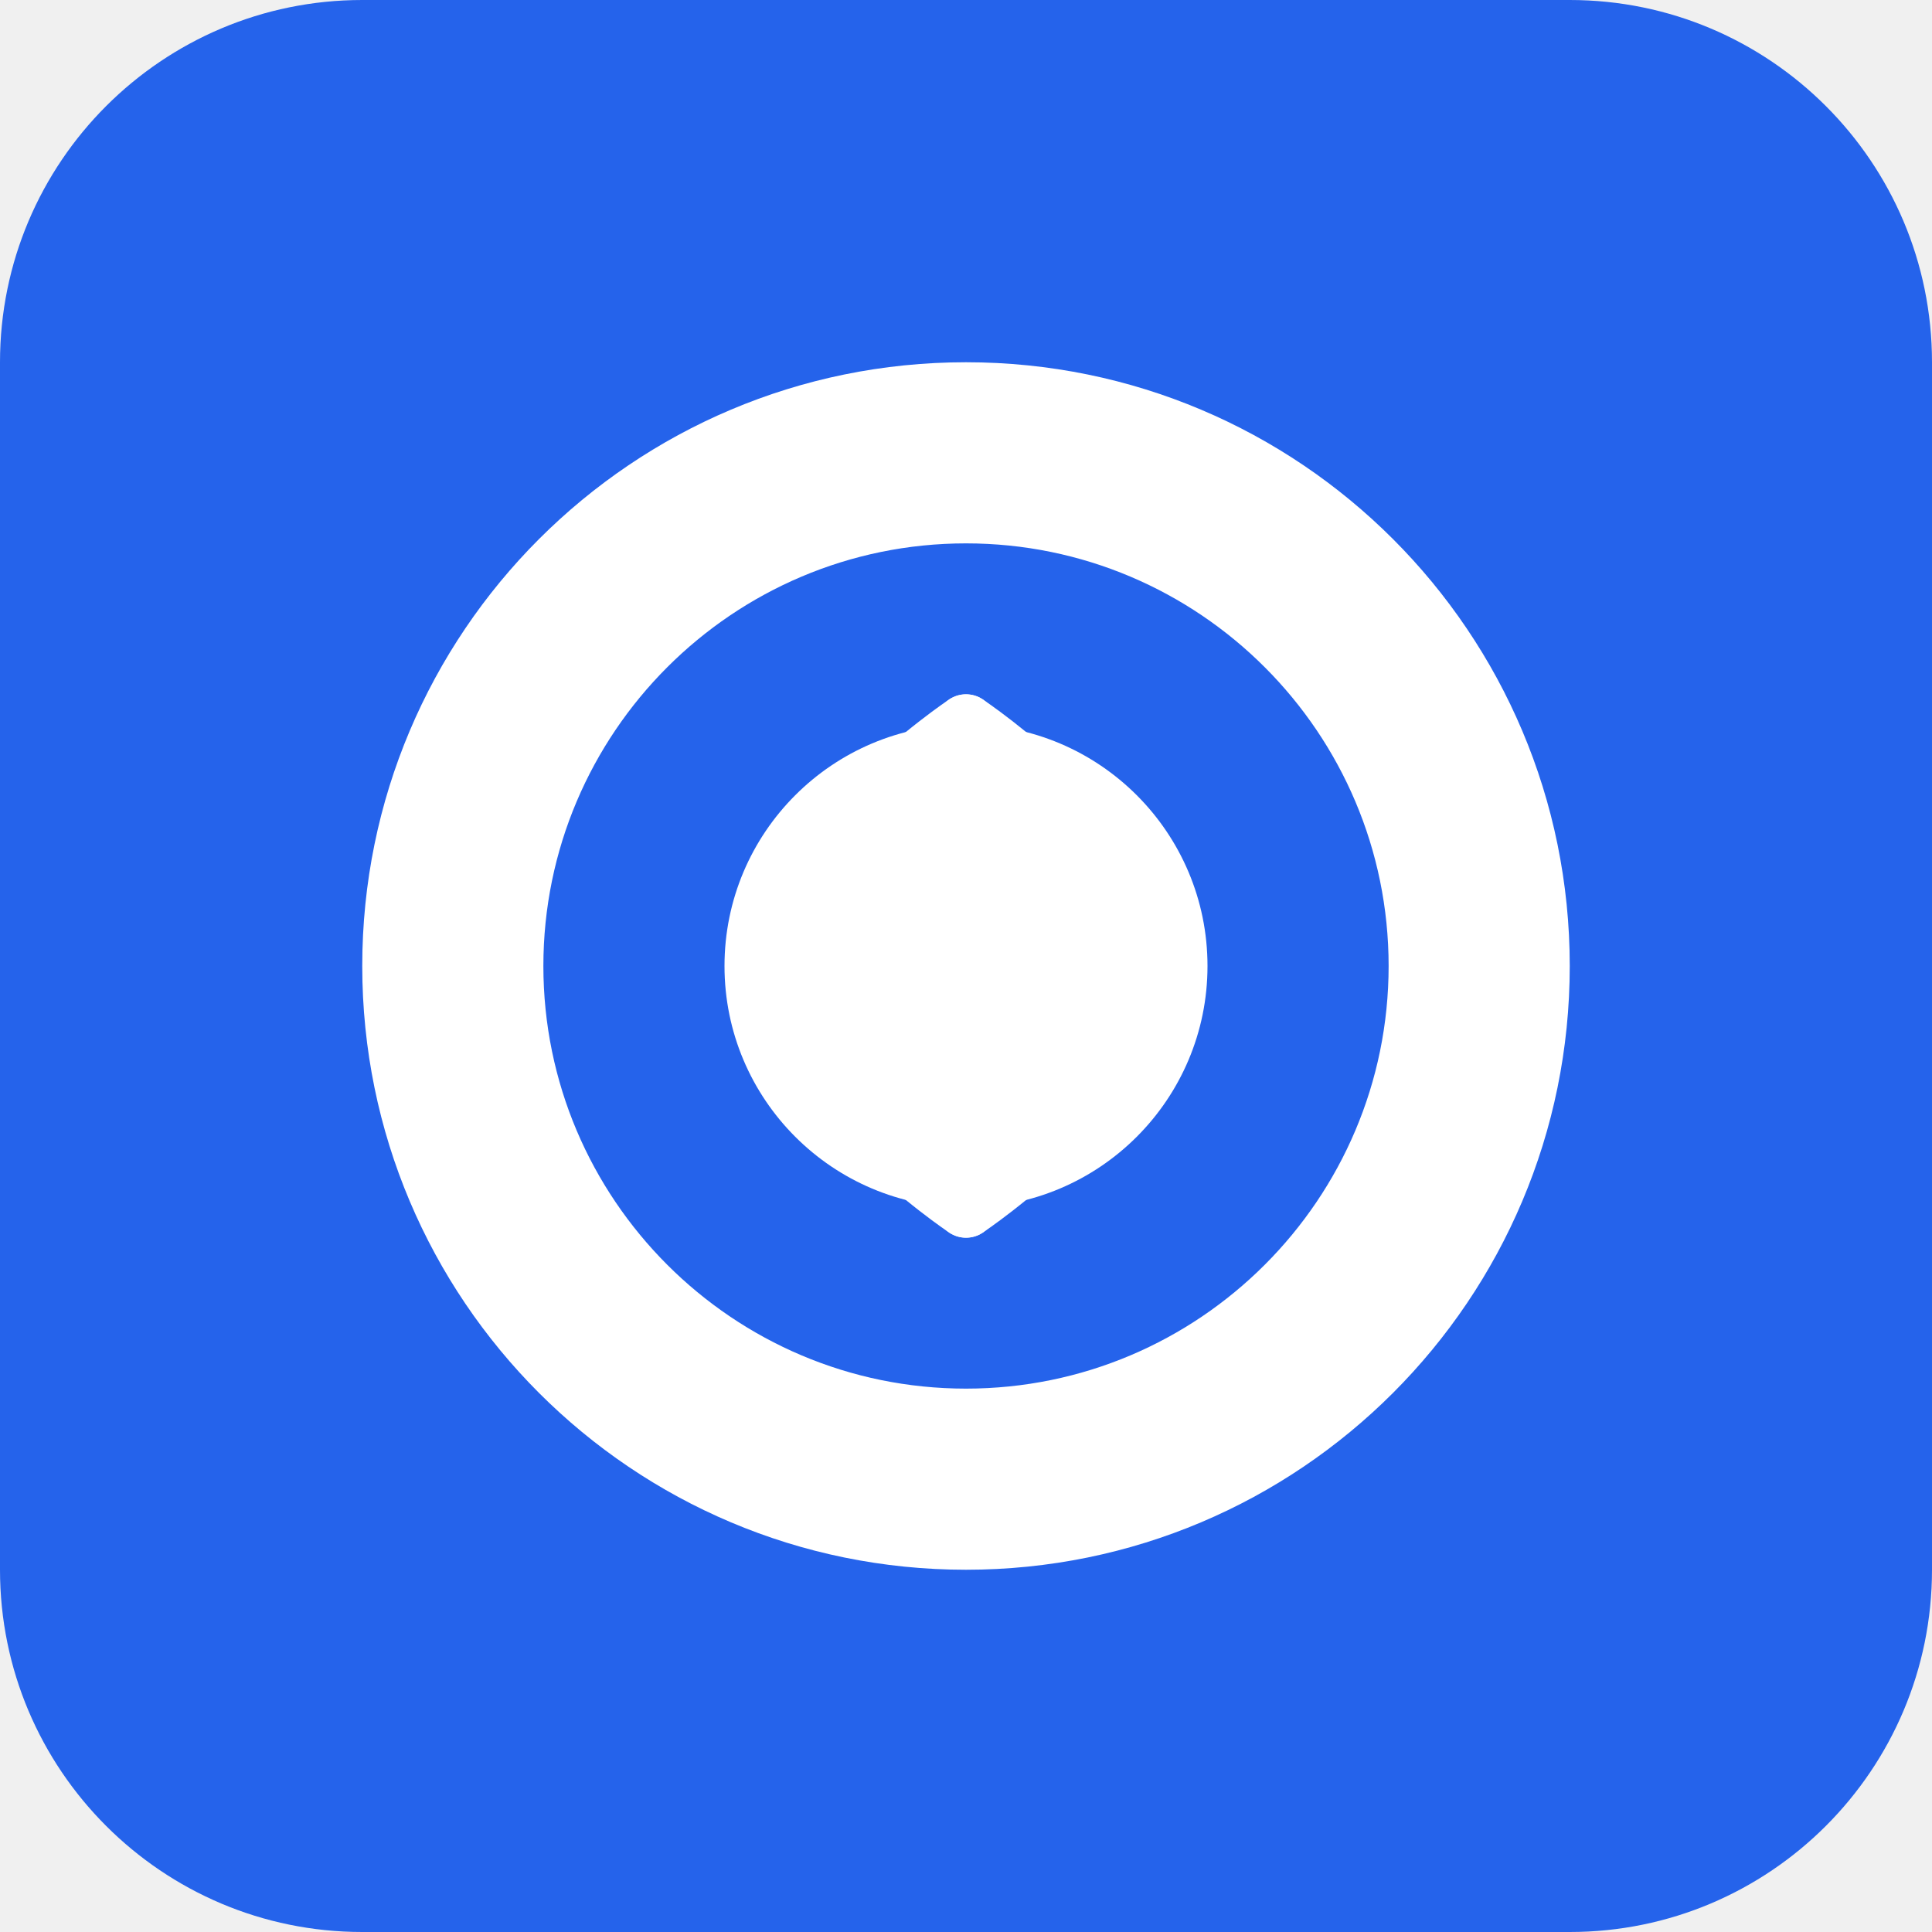
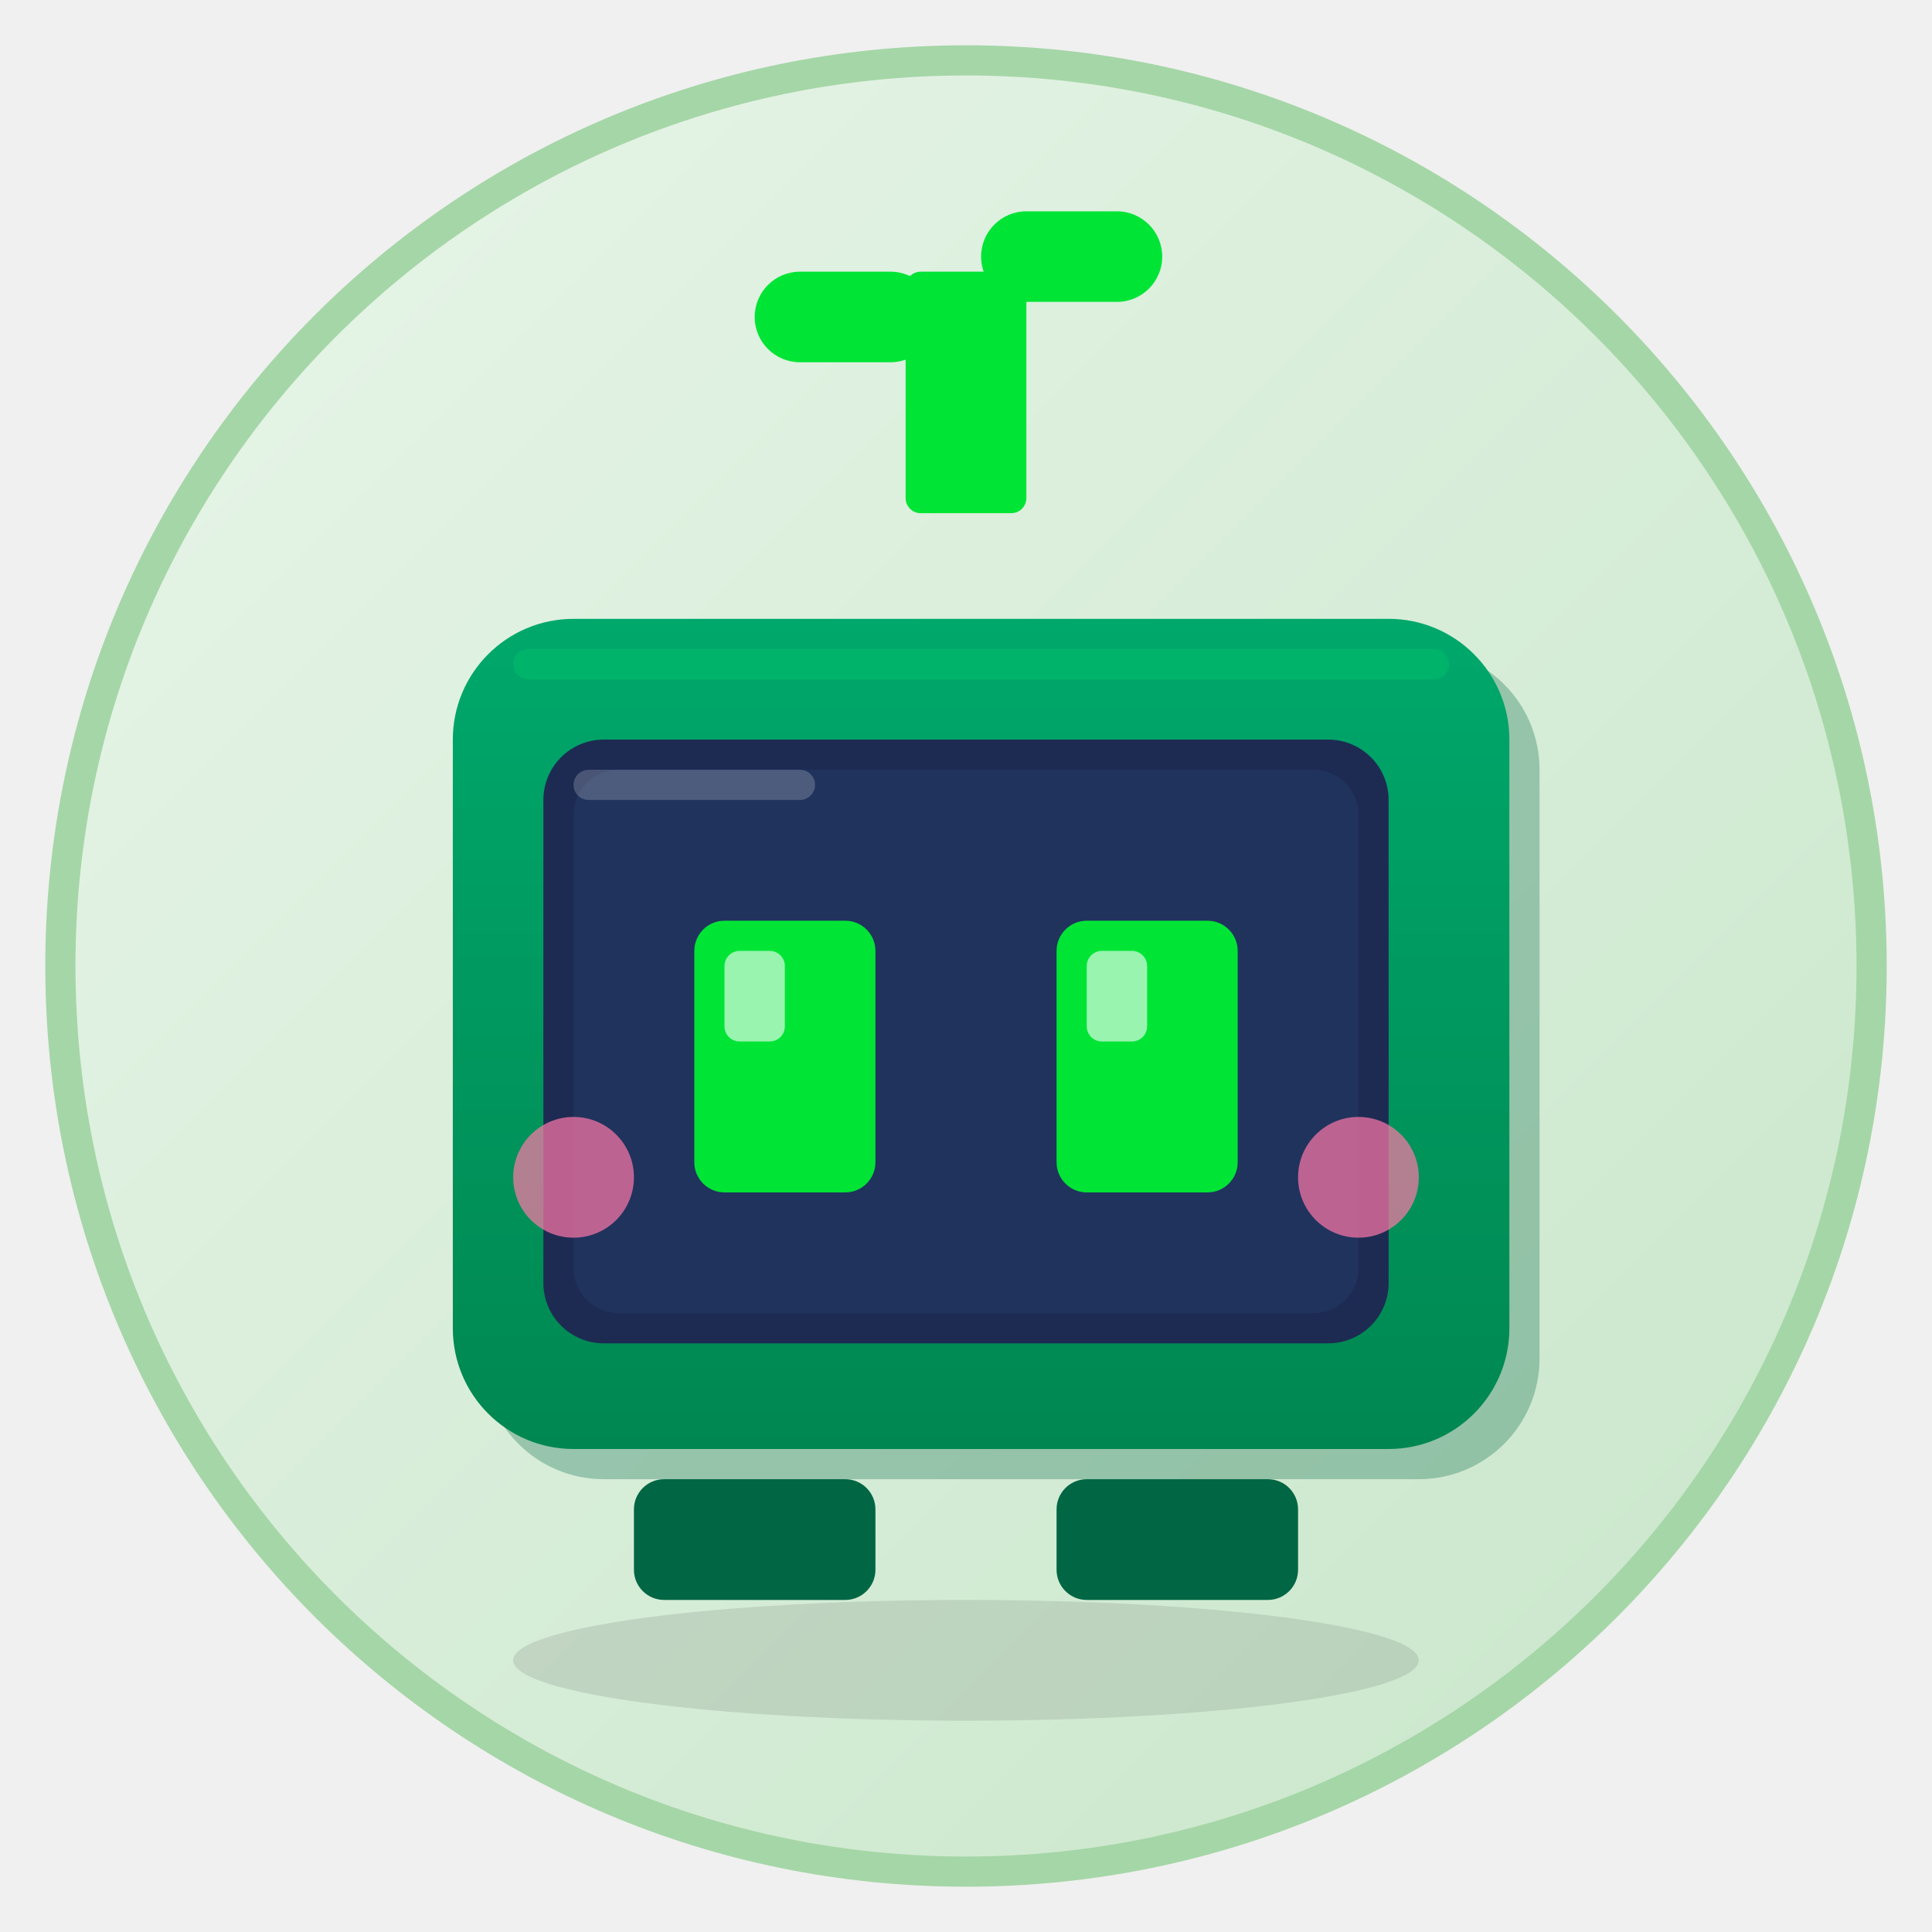
- <svg xmlns="http://www.w3.org/2000/svg" width="256" height="256" viewBox="0 0 256 256" fill="none">
-   <rect width="256" height="256" rx="48" fill="#2563EB" />
-   <path d="M128 48C83.8 48 48 83.8 48 128C48 172.2 83.8 208 128 208C172.2 208 208 172.2 208 128C208 83.8 172.2 48 128 48ZM128 184C97.1 184 72 158.9 72 128C72 97.1 97.1 72 128 72C158.9 72 184 97.1 184 128C184 158.9 158.9 184 128 184Z" fill="white" />
-   <circle cx="128" cy="128" r="32" fill="white" />
-   <path d="M128 96C128 96 104 112 104 128C104 144 128 160 128 160" stroke="white" stroke-width="8" stroke-linecap="round" />
-   <path d="M128 96C128 96 152 112 152 128C152 144 128 160 128 160" stroke="white" stroke-width="8" stroke-linecap="round" />
+ <svg xmlns="http://www.w3.org/2000/svg" width="512" height="512" viewBox="0 0 512 512" fill="none">
+   <defs>
+     <linearGradient id="bgGradient" x1="0%" y1="0%" x2="100%" y2="100%">
+       <stop offset="0%" style="stop-color:#E8F5E9" />
+       <stop offset="100%" style="stop-color:#C8E6C9" />
+     </linearGradient>
+     <linearGradient id="bodyGradient" x1="0%" y1="0%" x2="0%" y2="100%">
+       <stop offset="0%" style="stop-color:#00A86B" />
+       <stop offset="100%" style="stop-color:#008751" />
+     </linearGradient>
+   </defs>
+   <circle cx="256" cy="256" r="240" fill="url(#bgGradient)" />
+   <circle cx="256" cy="256" r="240" fill="none" stroke="#A5D6A7" stroke-width="8" />
+   <rect x="240" y="72" width="32" height="64" rx="4" fill="#00E436" />
+   <rect x="260" y="56" width="48" height="24" rx="12" fill="#00E436" />
+   <rect x="200" y="72" width="48" height="24" rx="12" fill="#00E436" />
+   <rect x="120" y="164" width="280" height="220" rx="32" fill="#006644" opacity="0.3" transform="translate(8, 8)" />
+   <rect x="120" y="164" width="280" height="220" rx="32" fill="url(#bodyGradient)" />
+   <rect x="136" y="172" width="248" height="8" rx="4" fill="#00C06B" opacity="0.5" />
+   <rect x="144" y="196" width="224" height="160" rx="16" fill="#1D2B53" />
+   <rect x="152" y="204" width="208" height="144" rx="12" fill="#243B67" opacity="0.5" />
+   <rect x="184" y="244" width="48" height="72" rx="8" fill="#00E436" />
+   <rect x="280" y="244" width="48" height="72" rx="8" fill="#00E436" />
+   <rect x="192" y="252" width="16" height="24" rx="4" fill="#FFFFFF" opacity="0.6" />
+   <rect x="288" y="252" width="16" height="24" rx="4" fill="#FFFFFF" opacity="0.6" />
+   <circle cx="152" cy="312" r="16" fill="#FF77A8" opacity="0.7" />
+   <circle cx="360" cy="312" r="16" fill="#FF77A8" opacity="0.7" />
+   <rect x="152" y="204" width="64" height="8" rx="4" fill="#FFFFFF" opacity="0.2" />
+   <rect x="168" y="392" width="64" height="32" rx="8" fill="#006644" />
+   <rect x="280" y="392" width="64" height="32" rx="8" fill="#006644" />
+   <ellipse cx="256" cy="440" rx="120" ry="16" fill="#000000" opacity="0.1" />
</svg>
